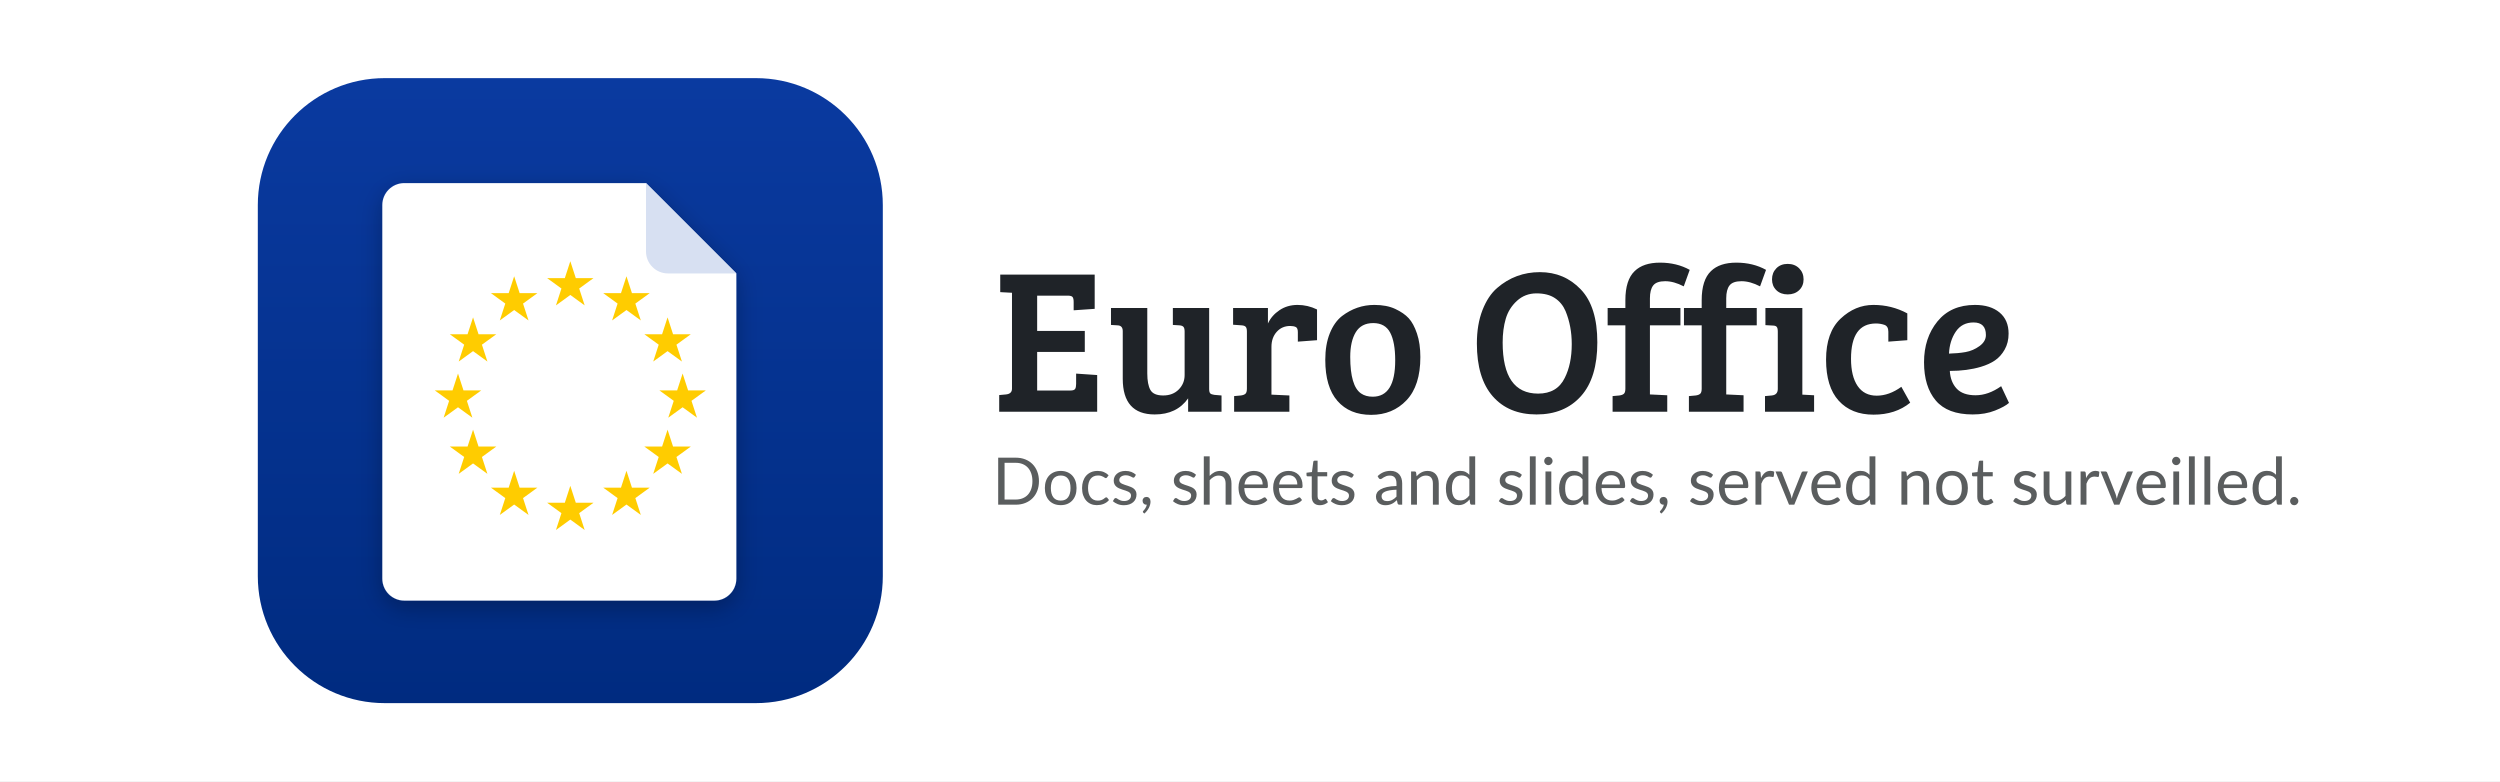
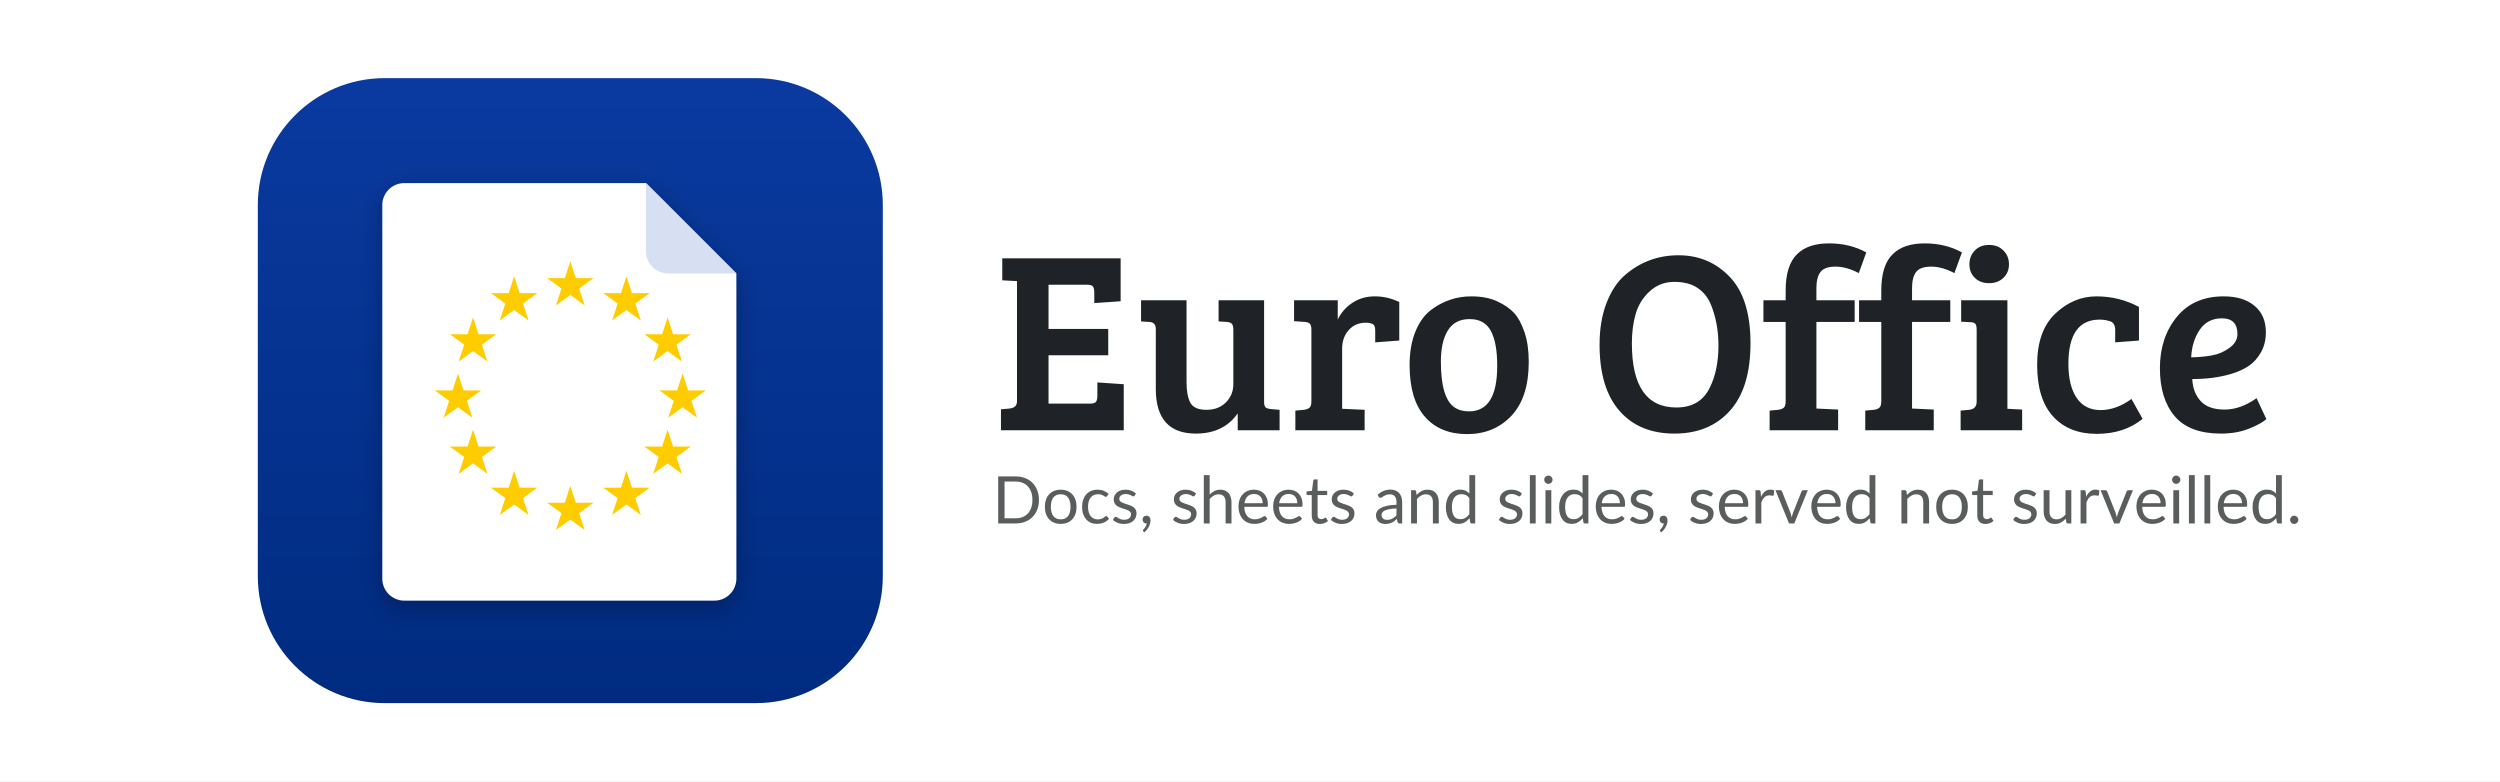
<svg xmlns="http://www.w3.org/2000/svg" viewBox="0 0 1600 500" width="1600" height="500" role="img" aria-label="euro-office">
  <rect width="1600" height="500" fill="#ffffff" />
  <g transform="translate(165.00,50.00) scale(0.78125)">
    <defs>
      <linearGradient id="tile" x1="0" y1="0" x2="0" y2="1">
        <stop offset="0" stop-color="#0a3aa0" />
        <stop offset="1" stop-color="#002b80" />
      </linearGradient>
      <filter id="sh" x="-20%" y="-20%" width="140%" height="140%">
        <feDropShadow dx="0" dy="6" stdDeviation="10" flood-color="#000000" flood-opacity="0.28" />
      </filter>
    </defs>
    <rect x="0" y="0" width="512" height="512" rx="104" fill="url(#tile)" />
    <g filter="url(#sh)">
      <path d="M120 86 h198 l74 74 v250 a18 18 0 0 1 -18 18 H120 a18 18 0 0 1 -18 -18 V104 a18 18 0 0 1 18 -18 z" fill="#ffffff" />
      <path d="M318 86 l74 74 h-56 a18 18 0 0 1 -18 -18 z" fill="#d7e0f2" />
    </g>
    <g>
      <path d="M256.00,150.00L260.49,163.82L275.02,163.82L263.27,172.36L267.76,186.18L256.00,177.64L244.24,186.18L248.73,172.36L236.98,163.82L251.51,163.82Z" fill="#FFCC00" />
      <path d="M302.00,162.33L306.49,176.14L321.02,176.15L309.27,184.69L313.76,198.51L302.00,189.97L290.24,198.51L294.73,184.69L282.98,176.15L297.51,176.14Z" fill="#FFCC00" />
      <path d="M335.67,196.00L340.17,209.82L354.70,209.82L342.94,218.36L347.43,232.18L335.67,223.64L323.92,232.18L328.41,218.36L316.65,209.82L331.18,209.82Z" fill="#FFCC00" />
      <path d="M348.00,242.00L352.49,255.82L367.02,255.82L355.27,264.36L359.76,278.18L348.00,269.64L336.24,278.18L340.73,264.36L328.98,255.82L343.51,255.82Z" fill="#FFCC00" />
      <path d="M335.67,288.00L340.17,301.82L354.70,301.82L342.94,310.36L347.43,324.18L335.67,315.64L323.92,324.18L328.41,310.36L316.65,301.82L331.18,301.82Z" fill="#FFCC00" />
      <path d="M302.00,321.67L306.49,335.49L321.02,335.49L309.27,344.04L313.76,357.85L302.00,349.31L290.24,357.85L294.73,344.04L282.98,335.49L297.51,335.49Z" fill="#FFCC00" />
      <path d="M256.00,334.00L260.49,347.82L275.02,347.82L263.27,356.36L267.76,370.18L256.00,361.64L244.24,370.18L248.73,356.36L236.98,347.82L251.51,347.82Z" fill="#FFCC00" />
      <path d="M210.00,321.67L214.49,335.49L229.02,335.49L217.27,344.04L221.76,357.85L210.00,349.31L198.24,357.85L202.73,344.04L190.98,335.49L205.51,335.49Z" fill="#FFCC00" />
      <path d="M176.33,288.00L180.82,301.82L195.35,301.82L183.59,310.36L188.08,324.18L176.33,315.64L164.57,324.18L169.06,310.36L157.30,301.82L171.83,301.82Z" fill="#FFCC00" />
      <path d="M164.00,242.00L168.49,255.82L183.02,255.82L171.27,264.36L175.76,278.18L164.00,269.64L152.24,278.18L156.73,264.36L144.98,255.82L159.51,255.82Z" fill="#FFCC00" />
      <path d="M176.33,196.00L180.82,209.82L195.35,209.82L183.59,218.36L188.08,232.18L176.33,223.64L164.57,232.18L169.06,218.36L157.30,209.82L171.83,209.82Z" fill="#FFCC00" />
      <path d="M210.00,162.33L214.49,176.14L229.02,176.15L217.27,184.69L221.76,198.51L210.00,189.97L198.24,198.51L202.73,184.69L190.98,176.15L205.51,176.14Z" fill="#FFCC00" />
    </g>
  </g>
-   <g transform="translate(635.00,263.53)">
-     <path d="M67.19-23.50L67.19 0L4.49 0L4.49-10.69L8.84-11.09Q12.67-11.48 12.67-14.78L12.67-76.16L5.15-76.56L5.15-87.78L65.60-87.78L65.60-65.87L52.14-64.94L52.14-70.22Q52.14-72.47 51.48-73.39Q50.82-74.32 48.31-74.32L28.78-74.32L28.78-51.74L59.27-51.74L59.27-38.28L28.78-38.28L28.78-13.60L50.03-13.60Q52.40-13.60 53.06-14.59Q53.72-15.58 53.72-17.82L53.72-24.42L67.19-23.50M142.16-10.82L146.78-10.43L146.78 0L125.40 0L125.40-8.58Q118.14 1.72 104.02 1.72Q83.56 1.72 83.56-21.12L83.56-51.61Q83.56-55.18 80.26-55.31L76.03-55.57L76.03-66.40L99.26-66.40L99.26-24.55Q99.26-17.56 101.24-13.99Q103.22-10.43 109.43-10.43Q115.63-10.43 119.39-14.26Q123.16-18.08 123.16-23.50L123.16-51.35Q123.16-53.46 122.43-54.32Q121.70-55.18 119.86-55.31L115.63-55.57L115.63-66.40L138.86-66.40L138.86-14.65Q138.86-12.54 139.52-11.81Q140.18-11.09 142.16-10.82M163.02-14.78L163.02-51.35Q163.02-53.46 162.29-54.32Q161.57-55.18 159.72-55.31L154.18-55.70L154.18-66.40L176.48-66.40L176.48-56.50Q178.86-61.64 183.88-65.01Q188.89-68.38 195.43-68.38Q201.96-68.38 207.90-65.47L207.90-45.80L195.62-44.88L195.62-50.95Q195.62-53.59 194.30-54.25Q192.85-54.91 190.74-54.91Q185.46-54.91 182.09-51.15Q178.73-47.39 178.73-41.58L178.73-10.96L190.21-10.43L190.21 0L154.84 0L154.84-10.03L159.19-10.43Q161.17-10.69 162.10-11.55Q163.02-12.41 163.02-14.78M243.54-9.64Q257.93-9.64 257.93-32.87Q257.93-44.62 254.69-50.69Q251.46-56.76 243.87-56.76Q236.28-56.76 232.72-50.95Q229.15-45.14 229.15-35.11Q229.15-16.50 236.02-11.75Q239.05-9.64 243.54-9.64M213.18-33.26Q213.18-43.03 216.08-50.23Q218.99-57.42 223.87-61.25Q233.24-68.38 244.60-68.38Q252.52-68.38 257.99-65.80Q263.47-63.23 266.57-59.86Q269.68-56.50 271.85-50.09Q274.03-43.69 274.03-34.98Q274.03-16.76 265.19-7.39Q256.34 1.98 242.55 1.98Q228.76 1.98 220.97-6.93Q213.18-15.84 213.18-33.26M350.53-89.36Q366.17-89.36 376.73-78.28Q387.29-67.19 387.29-44.42Q387.29-21.65 376.79-9.97Q366.30 1.72 348.41 1.72Q330.53 1.72 320.36-9.90Q310.20-21.52 310.20-43.69Q310.20-55.84 313.76-65.01Q317.33-74.18 323.14-79.20Q334.88-89.36 350.53-89.36M326.70-44.35Q326.70-11.62 349.40-11.62Q361.55-11.62 366.43-21.65Q370.92-30.49 370.92-43.30Q370.92-54.78 366.96-64.42Q364.72-69.70 360.16-72.73Q355.61-75.77 348.35-75.77Q341.09-75.77 335.87-71.02Q330.66-66.26 328.68-59.53Q326.70-52.80 326.70-44.35M405.24-14.78L405.24-55.31L393.89-55.31L393.89-66.40L405.24-66.40L405.24-71.41Q405.24-84.35 411.18-90.02Q416.72-95.44 427.42-95.44Q438.11-95.44 446.42-90.82L442.60-80.26Q436.26-83.56 430.72-83.56Q425.17-83.56 423.06-80.85Q420.95-78.14 420.95-72.60L420.95-66.40L440.48-66.40L440.48-55.31L420.95-55.31L420.95-11.09L432.04-10.56L432.04 0L397.06 0L397.06-10.03L401.41-10.43Q403.39-10.69 404.32-11.55Q405.24-12.41 405.24-14.78M454.08-14.78L454.08-55.31L442.73-55.31L442.73-66.40L454.08-66.40L454.08-71.41Q454.08-84.35 460.02-90.02Q465.56-95.44 476.26-95.44Q486.95-95.44 495.26-90.82L491.44-80.26Q485.10-83.56 479.56-83.56Q474.01-83.56 471.90-80.85Q469.79-78.14 469.79-72.60L469.79-66.40L489.32-66.40L489.32-55.31L469.79-55.31L469.79-11.09L480.88-10.56L480.88 0L445.90 0L445.90-10.03L450.25-10.43Q452.23-10.69 453.16-11.55Q454.08-12.41 454.08-14.78M494.87-66.40L518.50-66.40L518.50-10.96L526.02-10.56L526.02 0L494.60 0L494.60-10.03L498.96-10.43Q502.79-10.82 502.79-14.65L502.79-51.35Q502.79-53.59 502.06-54.38Q501.34-55.18 499.49-55.18L494.87-55.44L494.87-66.40M501.86-77.81Q499.09-80.52 499.09-84.74Q499.09-88.97 501.86-91.81Q504.64-94.64 509.12-94.64Q513.61-94.64 516.45-91.81Q519.29-88.97 519.29-84.74Q519.29-80.52 516.45-77.81Q513.61-75.11 509.12-75.11Q504.64-75.11 501.86-77.81M549.65-33.92Q549.65-22.70 553.87-16.50Q558.10-10.30 566.08-10.30Q574.07-10.30 581.86-15.97L587.53-5.81Q578.16 1.85 564.04 1.85Q549.91 1.85 541.79-7.06Q533.68-15.97 533.68-33.40Q533.68-50.82 542.98-59.60Q552.29-68.38 563.97-68.38Q575.65-68.38 585.68-62.96L585.68-45.80L573.54-44.88L573.54-51.22Q573.54-54.78 570.97-55.64Q568.39-56.50 565.62-56.50Q549.65-56.50 549.65-33.92M628.98-68.38Q638.88-68.38 644.69-63.56Q650.50-58.74 650.50-50.03Q650.50-44.22 647.99-39.80Q645.48-35.38 641.78-32.87Q638.09-30.36 632.81-28.78Q623.96-26.14 612.88-26.14Q613.27-19.14 617.23-14.85Q621.19-10.56 629.38-10.56Q637.56-10.56 645.74-16.37L650.76-5.68Q648.12-3.30 641.85-0.79Q635.58 1.72 627.53 1.72Q611.42 1.72 603.90-7.19Q596.38-16.10 596.38-31.68Q596.38-47.26 604.96-57.82Q613.54-68.38 628.98-68.38M622.97-38.21Q627.79-39.07 631.88-42.04Q635.98-45.01 635.98-49.10Q635.98-57.16 628.06-57.16Q620.66-57.16 616.70-51.28Q612.74-45.41 612.35-37.22Q618.16-37.36 622.97-38.21" fill="#1f2328" />
+   <g transform="translate(635.00,275.35)">
+     <path d="M84.20-29.44L84.20 0L5.62 0L5.62-13.40L11.08-13.89Q15.88-14.39 15.88-18.53L15.88-95.44L6.45-95.94L6.45-110L82.21-110L82.21-82.54L65.34-81.38L65.34-88Q65.34-90.81 64.51-91.97Q63.68-93.13 60.54-93.13L36.06-93.13L36.06-64.84L74.27-64.84L74.27-47.97L36.06-47.97L36.06-17.04L62.69-17.04Q65.67-17.04 66.50-18.28Q67.32-19.52 67.32-22.33L67.32-30.60L84.20-29.44M178.15-13.56L183.94-13.07L183.94 0L157.14 0L157.14-10.75Q148.05 2.15 130.35 2.15Q104.71 2.15 104.71-26.47L104.71-64.68Q104.71-69.14 100.57-69.31L95.28-69.64L95.28-83.20L124.39-83.20L124.39-30.77Q124.39-22 126.87-17.53Q129.35-13.07 137.13-13.07Q144.90-13.07 149.62-17.86Q154.33-22.66 154.33-29.44L154.33-64.35Q154.33-66.99 153.42-68.07Q152.51-69.14 150.20-69.31L144.90-69.64L144.90-83.20L174.02-83.20L174.02-18.36Q174.02-15.71 174.84-14.80Q175.67-13.89 178.15-13.56M204.29-18.53L204.29-64.35Q204.29-66.99 203.38-68.07Q202.47-69.14 200.15-69.31L193.20-69.80L193.20-83.20L221.16-83.20L221.16-70.80Q224.14-77.25 230.42-81.47Q236.71-85.68 244.89-85.68Q253.08-85.68 260.53-82.05L260.53-57.40L245.14-56.24L245.14-63.85Q245.14-67.16 243.49-67.98Q241.67-68.81 239.02-68.81Q232.41-68.81 228.19-64.10Q223.97-59.38 223.97-52.11L223.97-13.73L238.36-13.07L238.36 0L194.03 0L194.03-12.57L199.49-13.07Q201.97-13.40 203.13-14.47Q204.29-15.55 204.29-18.53M305.19-12.08Q323.22-12.08 323.22-41.19Q323.22-55.91 319.17-63.52Q315.11-71.13 305.60-71.13Q296.09-71.13 291.62-63.85Q287.16-56.57 287.16-44Q287.16-20.68 295.76-14.72Q299.56-12.08 305.19-12.08M267.14-41.68Q267.14-53.92 270.78-62.94Q274.42-71.95 280.54-76.75Q292.29-85.68 306.51-85.68Q316.44-85.68 323.30-82.46Q330.17-79.23 334.05-75.02Q337.94-70.80 340.67-62.77Q343.40-54.75 343.40-43.83Q343.40-21.01 332.32-9.26Q321.23 2.48 303.95 2.48Q286.66 2.48 276.90-8.68Q267.14-19.85 267.14-41.68M439.26-111.98Q458.86-111.98 472.09-98.09Q485.32-84.20 485.32-55.66Q485.32-27.13 472.17-12.49Q459.02 2.15 436.61 2.15Q414.20 2.15 401.46-12.41Q388.72-26.96 388.72-54.75Q388.72-69.97 393.19-81.47Q397.65-92.96 404.93-99.25Q419.65-111.98 439.26-111.98M409.40-55.58Q409.40-14.56 437.85-14.56Q453.07-14.56 459.19-27.13Q464.81-38.21 464.81-54.26Q464.81-68.65 459.85-80.72Q457.04-87.34 451.33-91.14Q445.62-94.95 436.53-94.95Q427.43-94.95 420.89-88.99Q414.36-83.04 411.88-74.60Q409.40-66.17 409.40-55.58M507.82-18.53L507.82-69.31L493.59-69.31L493.59-83.20L507.82-83.20L507.82-89.49Q507.82-105.70 515.26-112.81Q522.21-119.59 535.61-119.59Q549.01-119.59 559.43-113.80L554.63-100.57Q546.69-104.71 539.74-104.71Q532.80-104.71 530.15-101.32Q527.50-97.92 527.50-90.98L527.50-83.20L551.98-83.20L551.98-69.31L527.50-69.31L527.50-13.89L541.40-13.23L541.40 0L497.56 0L497.56-12.57L503.02-13.07Q505.50-13.40 506.66-14.47Q507.82-15.55 507.82-18.53M569.02-18.53L569.02-69.31L554.80-69.31L554.80-83.20L569.02-83.20L569.02-89.49Q569.02-105.70 576.47-112.81Q583.41-119.59 596.81-119.59Q610.21-119.59 620.63-113.80L615.83-100.57Q607.89-104.71 600.95-104.71Q594-104.71 591.35-101.32Q588.71-97.92 588.71-90.98L588.71-83.20L613.19-83.20L613.19-69.31L588.71-69.31L588.71-13.89L602.60-13.23L602.60 0L558.77 0L558.77-12.57L564.23-13.07Q566.71-13.40 567.86-14.47Q569.02-15.55 569.02-18.53M620.14-83.20L649.74-83.20L649.74-13.73L659.17-13.23L659.17 0L619.80 0L619.80-12.57L625.26-13.07Q630.06-13.56 630.06-18.36L630.06-64.35Q630.06-67.16 629.15-68.15Q628.24-69.14 625.92-69.14L620.14-69.47L620.14-83.20M628.90-97.51Q625.43-100.90 625.43-106.20Q625.43-111.49 628.90-115.05Q632.38-118.60 638-118.60Q643.62-118.60 647.18-115.05Q650.74-111.49 650.74-106.20Q650.74-100.90 647.18-97.51Q643.62-94.12 638-94.12Q632.38-94.12 628.90-97.51M688.78-42.51Q688.78-28.45 694.08-20.68Q699.37-12.90 709.38-12.90Q719.38-12.90 729.14-20.02L736.26-7.28Q724.51 2.32 706.81 2.32Q689.11 2.32 678.94-8.85Q668.77-20.02 668.77-41.85Q668.77-63.68 680.43-74.68Q692.09-85.68 706.73-85.68Q721.37-85.68 733.94-78.90L733.94-57.40L718.72-56.24L718.72-64.18Q718.72-68.65 715.50-69.72Q712.27-70.80 708.80-70.80Q688.78-70.80 688.78-42.51M788.20-85.68Q800.60-85.68 807.88-79.65Q815.16-73.61 815.16-62.69Q815.16-55.41 812.02-49.87Q808.87-44.33 804.24-41.19Q799.61-38.05 792.99-36.06Q781.91-32.75 768.02-32.75Q768.51-23.98 773.47-18.61Q778.44-13.23 788.69-13.23Q798.95-13.23 809.20-20.51L815.49-7.11Q812.18-4.14 804.32-0.99Q796.47 2.15 786.38 2.15Q766.20 2.15 756.77-9.02Q747.34-20.18 747.34-39.70Q747.34-59.22 758.09-72.45Q768.84-85.68 788.20-85.68M780.67-47.89Q786.71-48.96 791.83-52.68Q796.96-56.41 796.96-61.53Q796.96-71.62 787.04-71.62Q777.77-71.62 772.81-64.26Q767.85-56.90 767.35-46.65Q774.63-46.81 780.67-47.89" fill="#1f2328" />
  </g>
-   <g transform="translate(635.00,323)">
+   <g transform="translate(635.00,335)">
    <path d="M29.93-15.04Q29.93-11.66 28.85-8.88Q27.78-6.11 25.83-4.14Q23.88-2.16 21.14-1.08Q18.40 0 15.08 0L3.84 0L3.84-30.09L15.08-30.09Q18.40-30.09 21.14-29.01Q23.88-27.93 25.83-25.95Q27.78-23.96 28.85-21.19Q29.93-18.42 29.93-15.04M25.75-15.04Q25.75-17.81 24.99-19.99Q24.23-22.18 22.85-23.69Q21.46-25.20 19.49-26Q17.51-26.80 15.08-26.80L7.92-26.80L7.92-3.30L15.08-3.30Q17.51-3.30 19.49-4.10Q21.46-4.89 22.85-6.39Q24.23-7.90 24.99-10.08Q25.75-12.26 25.75-15.04M43.87-21.61Q46.20-21.61 48.07-20.83Q49.94-20.05 51.26-18.63Q52.58-17.20 53.29-15.17Q53.99-13.15 53.99-10.65Q53.99-8.13 53.29-6.11Q52.58-4.10 51.26-2.67Q49.94-1.24 48.07-0.47Q46.20 0.29 43.87 0.29Q41.52 0.29 39.64-0.47Q37.76-1.24 36.44-2.67Q35.11-4.10 34.41-6.11Q33.71-8.13 33.71-10.65Q33.71-13.15 34.41-15.17Q35.11-17.20 36.44-18.63Q37.76-20.05 39.64-20.83Q41.52-21.61 43.87-21.61M43.87-2.62Q47.02-2.62 48.57-4.74Q50.13-6.85 50.13-10.63Q50.13-14.43 48.57-16.55Q47.02-18.67 43.87-18.67Q42.27-18.67 41.09-18.12Q39.90-17.58 39.11-16.55Q38.33-15.52 37.94-14.02Q37.55-12.52 37.55-10.63Q37.55-6.85 39.11-4.74Q40.68-2.62 43.87-2.62M74.51-18.84L73.52-17.49Q73.35-17.26 73.19-17.14Q73.02-17.01 72.72-17.01Q72.41-17.01 72.03-17.27Q71.65-17.54 71.10-17.85Q70.54-18.17 69.73-18.43Q68.92-18.69 67.75-18.69Q66.17-18.69 64.97-18.13Q63.78-17.58 62.97-16.53Q62.16-15.48 61.75-13.99Q61.34-12.50 61.34-10.65Q61.34-8.71 61.78-7.21Q62.22-5.71 63.03-4.69Q63.84-3.68 64.98-3.14Q66.13-2.60 67.56-2.60Q68.92-2.60 69.80-2.93Q70.69-3.26 71.26-3.65Q71.84-4.05 72.23-4.38Q72.62-4.70 73-4.70Q73.46-4.70 73.71-4.35L74.76-2.98Q74.07-2.12 73.19-1.51Q72.30-0.90 71.28-0.49Q70.27-0.08 69.15 0.11Q68.04 0.29 66.89 0.29Q64.89 0.29 63.18-0.44Q61.47-1.18 60.21-2.57Q58.95-3.97 58.23-6.01Q57.52-8.04 57.52-10.65Q57.52-13.02 58.18-15.04Q58.84-17.05 60.11-18.51Q61.38-19.97 63.24-20.79Q65.10-21.61 67.52-21.61Q69.76-21.61 71.47-20.88Q73.19-20.16 74.51-18.84M92-19.13L91.16-17.77Q90.91-17.30 90.38-17.30Q90.07-17.30 89.67-17.54Q89.27-17.77 88.69-18.05Q88.12-18.33 87.32-18.57Q86.52-18.82 85.43-18.82Q84.48-18.82 83.73-18.57Q82.97-18.33 82.44-17.91Q81.90-17.49 81.62-16.94Q81.33-16.38 81.33-15.73Q81.33-14.91 81.81-14.36Q82.28-13.82 83.06-13.42Q83.83-13.02 84.82-12.72Q85.81-12.41 86.85-12.06Q87.89-11.72 88.87-11.30Q89.86-10.88 90.64-10.25Q91.41-9.62 91.89-8.70Q92.36-7.79 92.36-6.51Q92.36-5.04 91.83-3.79Q91.31-2.54 90.28-1.63Q89.25-0.71 87.76-0.19Q86.27 0.34 84.31 0.34Q82.09 0.34 80.28-0.39Q78.48-1.11 77.22-2.25L78.10-3.68Q78.27-3.95 78.50-4.10Q78.73-4.24 79.09-4.24Q79.46-4.24 79.88-3.95Q80.30-3.65 80.90-3.30Q81.50-2.94 82.36-2.65Q83.22-2.35 84.50-2.35Q85.60-2.35 86.42-2.64Q87.23-2.92 87.78-3.40Q88.33-3.89 88.59-4.52Q88.85-5.15 88.85-5.86Q88.85-6.74 88.38-7.32Q87.91-7.90 87.13-8.31Q86.35-8.71 85.35-9.02Q84.36-9.32 83.32-9.66Q82.28-10 81.28-10.43Q80.28-10.86 79.51-11.51Q78.73-12.16 78.26-13.11Q77.78-14.07 77.78-15.44Q77.78-16.65 78.29-17.78Q78.79-18.90 79.76-19.75Q80.72-20.60 82.13-21.11Q83.54-21.61 85.34-21.61Q87.44-21.61 89.11-20.95Q90.78-20.29 92-19.13M97.36 5.69L96.73 5.08Q96.56 4.94 96.50 4.81Q96.43 4.68 96.43 4.49Q96.43 4.35 96.53 4.20Q96.62 4.05 96.75 3.93Q96.96 3.70 97.28 3.32Q97.61 2.94 97.94 2.43Q98.28 1.91 98.56 1.29Q98.85 0.67 98.97-0.02Q98.91 0 98.84 0Q98.76 0 98.70 0Q97.61 0 96.93-0.72Q96.24-1.45 96.24-2.58Q96.24-3.57 96.93-4.26Q97.61-4.96 98.74-4.96Q99.37-4.96 99.86-4.73Q100.34-4.49 100.66-4.08Q100.99-3.68 101.16-3.14Q101.33-2.60 101.33-1.97Q101.33-1.03 101.06-0.01Q100.80 1.01 100.29 2.01Q99.77 3 99.04 3.95Q98.30 4.89 97.36 5.69M130.47-19.13L129.63-17.77Q129.38-17.30 128.86-17.30Q128.54-17.30 128.14-17.54Q127.74-17.77 127.17-18.05Q126.59-18.33 125.79-18.57Q124.99-18.82 123.90-18.82Q122.96-18.82 122.20-18.57Q121.44-18.33 120.91-17.91Q120.37-17.49 120.09-16.94Q119.81-16.38 119.81-15.73Q119.81-14.91 120.28-14.36Q120.75-13.82 121.53-13.42Q122.30-13.02 123.29-12.72Q124.28-12.41 125.32-12.06Q126.36-11.72 127.34-11.30Q128.33-10.88 129.11-10.25Q129.89-9.62 130.36-8.70Q130.83-7.79 130.83-6.51Q130.83-5.04 130.31-3.79Q129.78-2.54 128.75-1.63Q127.72-0.71 126.23-0.19Q124.74 0.34 122.79 0.34Q120.56 0.34 118.76-0.39Q116.95-1.11 115.69-2.25L116.57-3.68Q116.74-3.95 116.97-4.10Q117.20-4.24 117.56-4.24Q117.94-4.24 118.36-3.95Q118.78-3.65 119.37-3.30Q119.97-2.94 120.83-2.65Q121.70-2.35 122.98-2.35Q124.07-2.35 124.89-2.64Q125.71-2.92 126.25-3.40Q126.80-3.89 127.06-4.52Q127.32-5.15 127.32-5.86Q127.32-6.74 126.85-7.32Q126.38-7.90 125.60-8.31Q124.82-8.71 123.83-9.02Q122.83-9.32 121.79-9.66Q120.75-10 119.75-10.43Q118.76-10.86 117.98-11.51Q117.20-12.16 116.73-13.11Q116.26-14.07 116.26-15.44Q116.26-16.65 116.76-17.78Q117.26-18.90 118.23-19.75Q119.20-20.60 120.60-21.11Q122.01-21.61 123.82-21.61Q125.92-21.61 127.59-20.95Q129.26-20.29 130.47-19.13M139.19-30.93L139.19-18.44Q140.55-19.89 142.21-20.75Q143.87-21.61 146.03-21.61Q147.78-21.61 149.11-21.03Q150.44-20.45 151.34-19.39Q152.23-18.33 152.69-16.84Q153.15-15.35 153.15-13.55L153.15 0L149.39 0L149.39-13.55Q149.39-15.96 148.29-17.29Q147.19-18.63 144.94-18.63Q143.28-18.63 141.84-17.83Q140.41-17.03 139.19-15.67L139.19 0L135.43 0L135.43-30.93L139.19-30.93M161.47-12.96L173.10-12.96Q173.10-14.26 172.74-15.34Q172.37-16.42 171.66-17.21Q170.96-18 169.95-18.43Q168.95-18.86 167.66-18.86Q164.98-18.86 163.41-17.29Q161.85-15.73 161.47-12.96M175.08-4.35L176.13-2.98Q175.43-2.14 174.47-1.52Q173.50-0.90 172.40-0.50Q171.30-0.10 170.12 0.09Q168.95 0.29 167.79 0.29Q165.59 0.29 163.73-0.45Q161.87-1.20 160.51-2.64Q159.16-4.07 158.40-6.20Q157.65-8.32 157.65-11.07Q157.65-13.29 158.33-15.23Q159.01-17.16 160.29-18.57Q161.57-19.99 163.42-20.80Q165.27-21.61 167.58-21.61Q169.49-21.61 171.12-20.97Q172.75-20.33 173.93-19.12Q175.12-17.91 175.79-16.14Q176.46-14.36 176.46-12.10Q176.46-11.21 176.27-10.92Q176.09-10.63 175.56-10.63L161.34-10.63Q161.41-8.61 161.90-7.12Q162.39-5.63 163.28-4.63Q164.16-3.63 165.38-3.14Q166.59-2.65 168.11-2.65Q169.51-2.65 170.53-2.97Q171.55-3.30 172.28-3.68Q173.02-4.05 173.51-4.38Q174.01-4.70 174.36-4.70Q174.83-4.70 175.08-4.35M183.65-12.96L195.28-12.96Q195.28-14.26 194.91-15.34Q194.54-16.42 193.84-17.21Q193.14-18 192.13-18.43Q191.12-18.86 189.84-18.86Q187.15-18.86 185.59-17.29Q184.02-15.73 183.65-12.96M197.25-4.35L198.30-2.98Q197.61-2.14 196.64-1.52Q195.68-0.90 194.58-0.50Q193.47-0.10 192.30 0.09Q191.12 0.29 189.97 0.29Q187.76 0.29 185.90-0.45Q184.04-1.20 182.69-2.64Q181.34-4.07 180.58-6.20Q179.82-8.32 179.82-11.07Q179.82-13.29 180.51-15.23Q181.19-17.16 182.47-18.57Q183.75-19.99 185.60-20.80Q187.45-21.61 189.76-21.61Q191.67-21.61 193.29-20.97Q194.92-20.33 196.11-19.12Q197.30-17.91 197.97-16.14Q198.64-14.36 198.64-12.10Q198.64-11.21 198.45-10.92Q198.26-10.63 197.74-10.63L183.52-10.63Q183.58-8.61 184.08-7.12Q184.57-5.63 185.45-4.63Q186.33-3.63 187.55-3.14Q188.77-2.65 190.28-2.65Q191.69-2.65 192.71-2.97Q193.73-3.30 194.46-3.68Q195.20-4.05 195.69-4.38Q196.18-4.70 196.54-4.70Q197-4.70 197.25-4.35M209.75 0.34Q207.23 0.34 205.87-1.07Q204.52-2.48 204.52-5.12L204.52-18.14L201.96-18.14Q201.62-18.14 201.39-18.34Q201.16-18.54 201.16-18.96L201.16-20.45L204.65-20.89L205.51-27.47Q205.57-27.78 205.79-27.98Q206.01-28.18 206.37-28.18L208.26-28.18L208.26-20.85L214.41-20.85L214.41-18.14L208.26-18.14L208.26-5.38Q208.26-4.03 208.91-3.38Q209.56-2.73 210.59-2.73Q211.18-2.73 211.61-2.89Q212.04-3.05 212.35-3.23Q212.67-3.42 212.89-3.58Q213.11-3.74 213.28-3.74Q213.57-3.74 213.80-3.38L214.89-1.60Q213.93-0.69 212.56-0.18Q211.20 0.34 209.75 0.34M231.50-19.13L230.66-17.77Q230.41-17.30 229.89-17.30Q229.57-17.30 229.17-17.54Q228.77-17.77 228.20-18.05Q227.62-18.33 226.82-18.57Q226.02-18.82 224.93-18.82Q223.99-18.82 223.23-18.57Q222.47-18.33 221.94-17.91Q221.40-17.49 221.12-16.94Q220.84-16.38 220.84-15.73Q220.84-14.91 221.31-14.36Q221.78-13.82 222.56-13.42Q223.34-13.02 224.32-12.72Q225.31-12.41 226.35-12.06Q227.39-11.72 228.38-11.30Q229.36-10.88 230.14-10.25Q230.92-9.62 231.39-8.70Q231.86-7.79 231.86-6.51Q231.86-5.04 231.34-3.79Q230.81-2.54 229.78-1.63Q228.75-0.71 227.26-0.19Q225.77 0.34 223.82 0.34Q221.59 0.34 219.79-0.39Q217.98-1.11 216.72-2.25L217.60-3.68Q217.77-3.95 218-4.10Q218.23-4.24 218.59-4.24Q218.97-4.24 219.39-3.95Q219.81-3.65 220.41-3.30Q221-2.94 221.87-2.65Q222.73-2.35 224.01-2.35Q225.10-2.35 225.92-2.64Q226.74-2.92 227.28-3.40Q227.83-3.89 228.09-4.52Q228.35-5.15 228.35-5.86Q228.35-6.74 227.88-7.32Q227.41-7.90 226.63-8.31Q225.86-8.71 224.86-9.02Q223.86-9.32 222.82-9.66Q221.78-10 220.78-10.43Q219.79-10.86 219.01-11.51Q218.23-12.16 217.76-13.11Q217.29-14.07 217.29-15.44Q217.29-16.65 217.79-17.78Q218.30-18.90 219.26-19.75Q220.23-20.60 221.63-21.11Q223.04-21.61 224.85-21.61Q226.95-21.61 228.62-20.95Q230.29-20.29 231.50-19.13M258.74-5.17L258.74-9.58Q256.16-9.49 254.34-9.17Q252.53-8.84 251.38-8.32Q250.24-7.79 249.72-7.08Q249.21-6.36 249.21-5.48Q249.21-4.64 249.48-4.03Q249.75-3.42 250.23-3.03Q250.70-2.65 251.34-2.47Q251.98-2.29 252.71-2.29Q253.70-2.29 254.52-2.49Q255.34-2.69 256.06-3.07Q256.79-3.44 257.45-3.97Q258.11-4.49 258.74-5.17M247.34-17.07L246.67-18.27Q248.43-19.97 250.47-20.81Q252.50-21.65 254.98-21.65Q256.77-21.65 258.15-21.06Q259.54-20.48 260.48-19.43Q261.43-18.37 261.91-16.88Q262.40-15.39 262.40-13.61L262.40 0L260.74 0Q260.19 0 259.90-0.18Q259.60-0.36 259.43-0.88L259.01-2.90Q258.17-2.12 257.38-1.52Q256.58-0.92 255.70-0.51Q254.81-0.10 253.82 0.12Q252.82 0.34 251.60 0.34Q250.36 0.34 249.27-0.01Q248.18-0.36 247.37-1.05Q246.56-1.74 246.09-2.80Q245.62-3.86 245.62-5.31Q245.62-6.57 246.31-7.74Q247-8.90 248.56-9.81Q250.11-10.71 252.61-11.29Q255.11-11.87 258.74-11.95L258.74-13.61Q258.74-16.09 257.67-17.36Q256.60-18.63 254.54-18.63Q253.16-18.63 252.22-18.28Q251.29-17.93 250.60-17.50Q249.92-17.07 249.43-16.73Q248.93-16.38 248.45-16.38Q248.07-16.38 247.80-16.58Q247.53-16.78 247.34-17.07M271.32-20.50L271.61-18.19Q272.31-18.96 273.08-19.59Q273.86-20.22 274.73-20.67Q275.60-21.13 276.58-21.37Q277.56-21.61 278.69-21.61Q280.43-21.61 281.77-21.03Q283.10-20.45 283.99-19.39Q284.89-18.33 285.35-16.84Q285.81-15.35 285.81-13.55L285.81 0L282.05 0L282.05-13.55Q282.05-15.96 280.95-17.29Q279.85-18.63 277.60-18.63Q275.94-18.63 274.50-17.83Q273.06-17.03 271.85-15.67L271.85 0L268.09 0L268.09-21.27L270.33-21.27Q271.13-21.27 271.32-20.50M305.38-5.94L305.38-16.21Q304.33-17.62 303.11-18.18Q301.90-18.73 300.38-18.73Q297.42-18.73 295.83-16.61Q294.23-14.49 294.23-10.56Q294.23-8.48 294.59-7Q294.95-5.52 295.64-4.57Q296.33-3.61 297.34-3.17Q298.35-2.73 299.63-2.73Q301.48-2.73 302.85-3.57Q304.23-4.41 305.38-5.94M305.38-30.93L309.12-30.93L309.12 0L306.89 0Q306.10 0 305.89-0.78L305.55-3.36Q304.19-1.72 302.44-0.71Q300.70 0.29 298.41 0.29Q296.58 0.29 295.09-0.41Q293.60-1.11 292.55-2.48Q291.50-3.84 290.93-5.88Q290.37-7.92 290.37-10.56Q290.37-12.92 291-14.94Q291.63-16.97 292.80-18.46Q293.98-19.95 295.69-20.80Q297.40-21.65 299.54-21.65Q301.50-21.65 302.89-20.99Q304.29-20.33 305.38-19.15L305.38-30.93M339.02-19.13L338.18-17.77Q337.93-17.30 337.41-17.30Q337.09-17.30 336.69-17.54Q336.29-17.77 335.72-18.05Q335.14-18.33 334.34-18.57Q333.54-18.82 332.45-18.82Q331.51-18.82 330.75-18.57Q329.99-18.33 329.46-17.91Q328.92-17.49 328.64-16.94Q328.36-16.38 328.36-15.73Q328.36-14.91 328.83-14.36Q329.30-13.82 330.08-13.42Q330.86-13.02 331.84-12.72Q332.83-12.41 333.87-12.06Q334.91-11.72 335.90-11.30Q336.88-10.88 337.66-10.25Q338.44-9.62 338.91-8.70Q339.38-7.79 339.38-6.51Q339.38-5.04 338.86-3.79Q338.33-2.54 337.30-1.63Q336.27-0.71 334.78-0.19Q333.29 0.34 331.34 0.34Q329.11 0.34 327.31-0.39Q325.50-1.11 324.24-2.25L325.12-3.68Q325.29-3.95 325.52-4.10Q325.75-4.24 326.11-4.24Q326.49-4.24 326.91-3.95Q327.33-3.65 327.93-3.30Q328.52-2.94 329.39-2.65Q330.25-2.35 331.53-2.35Q332.62-2.35 333.44-2.64Q334.26-2.92 334.80-3.40Q335.35-3.89 335.61-4.52Q335.87-5.15 335.87-5.86Q335.87-6.74 335.40-7.32Q334.93-7.90 334.15-8.31Q333.38-8.71 332.38-9.02Q331.38-9.32 330.34-9.66Q329.30-10 328.30-10.43Q327.31-10.86 326.53-11.51Q325.75-12.16 325.28-13.11Q324.81-14.07 324.81-15.44Q324.81-16.65 325.31-17.78Q325.82-18.90 326.78-19.75Q327.75-20.60 329.15-21.11Q330.56-21.61 332.37-21.61Q334.47-21.61 336.14-20.95Q337.81-20.29 339.02-19.13M344.11-30.93L347.84-30.93L347.84 0L344.11 0L344.11-30.93M354.10-21.27L357.84-21.27L357.84 0L354.10 0L354.10-21.27M358.64-27.95Q358.64-27.41 358.42-26.93Q358.20-26.46 357.83-26.09Q357.46-25.73 356.97-25.52Q356.47-25.31 355.93-25.31Q355.38-25.31 354.91-25.52Q354.44-25.73 354.08-26.09Q353.72-26.46 353.51-26.93Q353.30-27.41 353.30-27.95Q353.30-28.50 353.51-28.99Q353.72-29.48 354.08-29.85Q354.44-30.22 354.91-30.43Q355.38-30.64 355.93-30.64Q356.47-30.64 356.97-30.43Q357.46-30.22 357.83-29.85Q358.20-29.48 358.42-28.99Q358.64-28.50 358.64-27.95M377.83-5.94L377.83-16.21Q376.78-17.62 375.56-18.18Q374.35-18.73 372.83-18.73Q369.87-18.73 368.28-16.61Q366.68-14.49 366.68-10.56Q366.68-8.48 367.04-7Q367.39-5.52 368.09-4.57Q368.78-3.61 369.79-3.17Q370.80-2.73 372.08-2.73Q373.93-2.73 375.30-3.57Q376.68-4.41 377.83-5.94M377.83-30.93L381.57-30.93L381.57 0L379.34 0Q378.55 0 378.34-0.78L378-3.36Q376.63-1.72 374.89-0.71Q373.15 0.29 370.86 0.29Q369.03 0.29 367.54-0.41Q366.05-1.11 365-2.48Q363.95-3.84 363.38-5.88Q362.82-7.92 362.82-10.56Q362.82-12.92 363.45-14.94Q364.08-16.97 365.25-18.46Q366.43-19.95 368.14-20.80Q369.85-21.65 371.99-21.65Q373.95-21.65 375.34-20.99Q376.74-20.33 377.83-19.15L377.83-30.93M390.10-12.96L401.73-12.96Q401.73-14.26 401.36-15.34Q400.99-16.42 400.29-17.21Q399.59-18 398.58-18.43Q397.57-18.86 396.29-18.86Q393.60-18.86 392.04-17.29Q390.47-15.73 390.10-12.96M403.70-4.35L404.75-2.98Q404.06-2.14 403.09-1.52Q402.13-0.90 401.03-0.50Q399.92-0.10 398.75 0.09Q397.57 0.29 396.42 0.29Q394.21 0.29 392.35-0.45Q390.49-1.20 389.14-2.64Q387.79-4.07 387.03-6.20Q386.27-8.32 386.27-11.07Q386.27-13.29 386.96-15.23Q387.64-17.16 388.92-18.57Q390.20-19.99 392.05-20.80Q393.90-21.61 396.21-21.61Q398.12-21.61 399.75-20.97Q401.37-20.33 402.56-19.12Q403.75-17.91 404.42-16.14Q405.09-14.36 405.09-12.10Q405.09-11.21 404.90-10.92Q404.71-10.63 404.19-10.63L389.97-10.63Q390.03-8.61 390.53-7.12Q391.02-5.63 391.90-4.63Q392.78-3.63 394-3.14Q395.22-2.65 396.73-2.65Q398.14-2.65 399.16-2.97Q400.18-3.30 400.91-3.68Q401.65-4.05 402.14-4.38Q402.63-4.70 402.99-4.70Q403.45-4.70 403.70-4.35M422.90-19.13L422.06-17.77Q421.81-17.30 421.28-17.30Q420.97-17.30 420.57-17.54Q420.17-17.77 419.59-18.05Q419.01-18.33 418.21-18.57Q417.42-18.82 416.32-18.82Q415.38-18.82 414.62-18.57Q413.87-18.33 413.33-17.91Q412.80-17.49 412.51-16.94Q412.23-16.38 412.23-15.73Q412.23-14.91 412.70-14.36Q413.17-13.82 413.95-13.42Q414.73-13.02 415.72-12.72Q416.70-12.41 417.74-12.06Q418.78-11.72 419.77-11.30Q420.76-10.88 421.53-10.25Q422.31-9.62 422.78-8.70Q423.25-7.79 423.25-6.51Q423.25-5.04 422.73-3.79Q422.20-2.54 421.18-1.63Q420.15-0.71 418.66-0.19Q417.16 0.34 415.21 0.34Q412.99 0.34 411.18-0.39Q409.37-1.11 408.11-2.25L409-3.68Q409.16-3.95 409.39-4.10Q409.63-4.24 409.98-4.24Q410.36-4.24 410.78-3.95Q411.20-3.65 411.80-3.30Q412.40-2.94 413.26-2.65Q414.12-2.35 415.40-2.35Q416.49-2.35 417.31-2.64Q418.13-2.92 418.68-3.40Q419.22-3.89 419.49-4.52Q419.75-5.15 419.75-5.86Q419.75-6.74 419.28-7.32Q418.80-7.90 418.03-8.31Q417.25-8.71 416.25-9.02Q415.25-9.32 414.21-9.66Q413.17-10 412.18-10.43Q411.18-10.86 410.40-11.51Q409.63-12.16 409.15-13.11Q408.68-14.07 408.68-15.44Q408.68-16.65 409.18-17.78Q409.69-18.90 410.65-19.75Q411.62-20.60 413.03-21.11Q414.43-21.61 416.24-21.61Q418.34-21.61 420.01-20.95Q421.68-20.29 422.90-19.13M428.25 5.69L427.62 5.08Q427.45 4.94 427.39 4.81Q427.33 4.68 427.33 4.49Q427.33 4.35 427.42 4.20Q427.52 4.05 427.64 3.93Q427.85 3.70 428.18 3.32Q428.50 2.94 428.84 2.43Q429.18 1.91 429.46 1.29Q429.74 0.67 429.87-0.02Q429.81 0 429.73 0Q429.66 0 429.60 0Q428.50 0 427.82-0.72Q427.14-1.45 427.14-2.58Q427.14-3.57 427.82-4.26Q428.50-4.96 429.64-4.96Q430.27-4.96 430.75-4.73Q431.23-4.49 431.56-4.08Q431.89-3.68 432.05-3.14Q432.22-2.60 432.22-1.97Q432.22-1.03 431.96-0.01Q431.70 1.01 431.18 2.01Q430.67 3 429.93 3.95Q429.20 4.89 428.25 5.69M461.37-19.13L460.53-17.77Q460.28-17.30 459.75-17.30Q459.44-17.30 459.04-17.54Q458.64-17.77 458.06-18.05Q457.48-18.33 456.69-18.57Q455.89-18.82 454.80-18.82Q453.85-18.82 453.10-18.57Q452.34-18.33 451.80-17.91Q451.27-17.49 450.99-16.94Q450.70-16.38 450.70-15.73Q450.70-14.91 451.17-14.36Q451.65-13.82 452.42-13.42Q453.20-13.02 454.19-12.72Q455.17-12.41 456.21-12.06Q457.25-11.72 458.24-11.30Q459.23-10.88 460-10.25Q460.78-9.62 461.25-8.70Q461.73-7.79 461.73-6.51Q461.73-5.04 461.20-3.79Q460.68-2.54 459.65-1.63Q458.62-0.71 457.13-0.19Q455.64 0.34 453.68 0.34Q451.46 0.34 449.65-0.39Q447.85-1.11 446.59-2.25L447.47-3.68Q447.64-3.95 447.87-4.10Q448.10-4.24 448.45-4.24Q448.83-4.24 449.25-3.95Q449.67-3.65 450.27-3.30Q450.87-2.94 451.73-2.65Q452.59-2.35 453.87-2.35Q454.96-2.35 455.78-2.64Q456.60-2.92 457.15-3.40Q457.69-3.89 457.96-4.52Q458.22-5.15 458.22-5.86Q458.22-6.74 457.75-7.32Q457.27-7.90 456.50-8.31Q455.72-8.71 454.72-9.02Q453.73-9.32 452.69-9.66Q451.65-10 450.65-10.43Q449.65-10.86 448.87-11.51Q448.10-12.16 447.63-13.11Q447.15-14.07 447.15-15.44Q447.15-16.65 447.66-17.78Q448.16-18.90 449.13-19.75Q450.09-20.60 451.50-21.11Q452.91-21.61 454.71-21.61Q456.81-21.61 458.48-20.95Q460.15-20.29 461.37-19.13M468.93-12.96L480.56-12.96Q480.56-14.26 480.20-15.34Q479.83-16.42 479.13-17.21Q478.42-18 477.41-18.43Q476.41-18.86 475.12-18.86Q472.44-18.86 470.87-17.29Q469.31-15.73 468.93-12.96M482.54-4.35L483.59-2.98Q482.89-2.14 481.93-1.52Q480.96-0.90 479.86-0.50Q478.76-0.10 477.58 0.09Q476.41 0.29 475.25 0.29Q473.05 0.29 471.19-0.45Q469.33-1.20 467.97-2.64Q466.62-4.07 465.86-6.20Q465.11-8.32 465.11-11.07Q465.11-13.29 465.79-15.23Q466.47-17.16 467.75-18.57Q469.03-19.99 470.88-20.80Q472.73-21.61 475.04-21.61Q476.95-21.61 478.58-20.97Q480.21-20.33 481.39-19.12Q482.58-17.91 483.25-16.14Q483.92-14.36 483.92-12.10Q483.92-11.21 483.73-10.92Q483.55-10.63 483.02-10.63L468.80-10.63Q468.87-8.61 469.36-7.12Q469.85-5.63 470.74-4.63Q471.62-3.63 472.84-3.14Q474.05-2.65 475.57-2.65Q476.97-2.65 477.99-2.97Q479.01-3.30 479.74-3.68Q480.48-4.05 480.97-4.38Q481.47-4.70 481.82-4.70Q482.29-4.70 482.54-4.35M491.80-20.24L492.05-17.01Q493.06-19.19 494.53-20.42Q496-21.65 498.12-21.65Q498.79-21.65 499.41-21.50Q500.03-21.36 500.51-21.04L500.24-18.25Q500.11-17.72 499.61-17.72Q499.32-17.72 498.75-17.85Q498.18-17.98 497.47-17.98Q496.46-17.98 495.67-17.68Q494.89-17.39 494.27-16.81Q493.65-16.23 493.15-15.38Q492.66-14.53 492.26-13.44L492.26 0L488.50 0L488.50-21.27L490.64-21.27Q491.25-21.27 491.48-21.04Q491.71-20.81 491.80-20.24M519.10-21.27L522.02-21.27L513.34 0L509.98 0L501.31-21.27L504.36-21.27Q504.82-21.27 505.11-21.04Q505.41-20.81 505.51-20.50L510.91-6.80Q511.16-6.03 511.35-5.29Q511.54-4.56 511.71-3.82Q511.87-4.56 512.06-5.29Q512.25-6.03 512.53-6.80L517.99-20.50Q518.11-20.83 518.41-21.05Q518.70-21.27 519.10-21.27M528.07-12.96L539.70-12.96Q539.70-14.26 539.33-15.34Q538.96-16.42 538.26-17.21Q537.56-18 536.55-18.43Q535.54-18.86 534.26-18.86Q531.57-18.86 530.01-17.29Q528.44-15.73 528.07-12.96M541.67-4.35L542.72-2.98Q542.03-2.14 541.06-1.52Q540.10-0.90 539-0.50Q537.89-0.10 536.72 0.09Q535.54 0.29 534.39 0.29Q532.18 0.29 530.32-0.45Q528.46-1.20 527.11-2.64Q525.76-4.07 525-6.20Q524.24-8.32 524.24-11.07Q524.24-13.29 524.93-15.23Q525.61-17.16 526.89-18.57Q528.17-19.99 530.02-20.80Q531.87-21.61 534.18-21.61Q536.09-21.61 537.72-20.97Q539.34-20.33 540.53-19.12Q541.72-17.91 542.39-16.14Q543.06-14.36 543.06-12.10Q543.06-11.21 542.87-10.92Q542.68-10.63 542.16-10.63L527.94-10.63Q528-8.61 528.50-7.12Q528.99-5.63 529.87-4.63Q530.75-3.63 531.97-3.14Q533.19-2.65 534.70-2.65Q536.11-2.65 537.13-2.97Q538.15-3.30 538.88-3.68Q539.62-4.05 540.11-4.38Q540.60-4.70 540.96-4.70Q541.42-4.70 541.67-4.35M561.50-5.94L561.50-16.21Q560.45-17.62 559.23-18.18Q558.01-18.73 556.50-18.73Q553.54-18.73 551.94-16.61Q550.35-14.49 550.35-10.56Q550.35-8.48 550.70-7Q551.06-5.52 551.75-4.57Q552.45-3.61 553.45-3.17Q554.46-2.73 555.74-2.73Q557.59-2.73 558.97-3.57Q560.34-4.41 561.50-5.94M561.50-30.93L565.24-30.93L565.24 0L563.01 0Q562.21 0 562-0.78L561.67-3.36Q560.30-1.72 558.56-0.71Q556.81 0.29 554.53 0.29Q552.70 0.29 551.21-0.41Q549.72-1.11 548.67-2.48Q547.62-3.84 547.05-5.88Q546.48-7.92 546.48-10.56Q546.48-12.92 547.11-14.94Q547.74-16.97 548.92-18.46Q550.09-19.95 551.81-20.80Q553.52-21.65 555.66-21.65Q557.61-21.65 559.01-20.99Q560.41-20.33 561.50-19.15L561.50-30.93M585.14-20.50L585.44-18.19Q586.13-18.96 586.91-19.59Q587.68-20.22 588.56-20.67Q589.43-21.13 590.40-21.37Q591.38-21.61 592.51-21.61Q594.26-21.61 595.59-21.03Q596.92-20.45 597.82-19.39Q598.71-18.33 599.17-16.84Q599.63-15.35 599.63-13.55L599.63 0L595.87 0L595.87-13.55Q595.87-15.96 594.77-17.29Q593.67-18.63 591.42-18.63Q589.76-18.63 588.33-17.83Q586.89-17.03 585.67-15.67L585.67 0L581.91 0L581.91-21.27L584.16-21.27Q584.95-21.27 585.14-20.50M614.31-21.61Q616.64-21.61 618.51-20.83Q620.38-20.05 621.70-18.63Q623.03-17.20 623.73-15.17Q624.43-13.15 624.43-10.65Q624.43-8.13 623.73-6.11Q623.03-4.10 621.70-2.67Q620.38-1.24 618.51-0.47Q616.64 0.29 614.31 0.29Q611.96 0.29 610.08-0.47Q608.20-1.24 606.88-2.67Q605.56-4.10 604.85-6.11Q604.15-8.13 604.15-10.65Q604.15-13.15 604.85-15.17Q605.56-17.20 606.88-18.63Q608.20-20.05 610.08-20.83Q611.96-21.61 614.31-21.61M614.31-2.62Q617.46-2.62 619.02-4.74Q620.57-6.85 620.57-10.63Q620.57-14.43 619.02-16.55Q617.46-18.67 614.31-18.67Q612.72-18.67 611.53-18.12Q610.34-17.58 609.56-16.55Q608.77-15.52 608.38-14.02Q607.99-12.52 607.99-10.63Q607.99-6.85 609.56-4.74Q611.12-2.62 614.31-2.62M635.69 0.34Q633.17 0.34 631.82-1.07Q630.46-2.48 630.46-5.12L630.46-18.14L627.90-18.14Q627.56-18.14 627.33-18.34Q627.10-18.54 627.10-18.96L627.10-20.45L630.59-20.89L631.45-27.47Q631.51-27.78 631.73-27.98Q631.95-28.18 632.31-28.18L634.20-28.18L634.20-20.85L640.35-20.85L640.35-18.14L634.20-18.14L634.20-5.38Q634.20-4.03 634.85-3.38Q635.50-2.73 636.53-2.73Q637.12-2.73 637.55-2.89Q637.98-3.05 638.29-3.23Q638.61-3.42 638.83-3.58Q639.05-3.74 639.22-3.74Q639.51-3.74 639.74-3.38L640.84-1.60Q639.87-0.69 638.50-0.18Q637.14 0.34 635.69 0.34M668.20-19.13L667.36-17.77Q667.11-17.30 666.58-17.30Q666.27-17.30 665.87-17.54Q665.47-17.77 664.89-18.05Q664.31-18.33 663.52-18.57Q662.72-18.82 661.63-18.82Q660.68-18.82 659.92-18.57Q659.17-18.33 658.63-17.91Q658.10-17.49 657.81-16.94Q657.53-16.38 657.53-15.73Q657.53-14.91 658-14.36Q658.48-13.82 659.25-13.42Q660.03-13.02 661.02-12.72Q662-12.41 663.04-12.06Q664.08-11.72 665.07-11.30Q666.06-10.88 666.83-10.25Q667.61-9.62 668.08-8.70Q668.56-7.79 668.56-6.51Q668.56-5.04 668.03-3.79Q667.51-2.54 666.48-1.63Q665.45-0.71 663.96-0.19Q662.47 0.34 660.51 0.34Q658.29 0.34 656.48-0.39Q654.67-1.11 653.41-2.25L654.30-3.68Q654.46-3.95 654.70-4.10Q654.93-4.24 655.28-4.24Q655.66-4.24 656.08-3.95Q656.50-3.65 657.10-3.30Q657.70-2.94 658.56-2.65Q659.42-2.35 660.70-2.35Q661.79-2.35 662.61-2.64Q663.43-2.92 663.98-3.40Q664.52-3.89 664.79-4.52Q665.05-5.15 665.05-5.86Q665.05-6.74 664.58-7.32Q664.10-7.90 663.33-8.31Q662.55-8.71 661.55-9.02Q660.55-9.32 659.52-9.66Q658.48-10 657.48-10.43Q656.48-10.86 655.70-11.51Q654.93-12.16 654.45-13.11Q653.98-14.07 653.98-15.44Q653.98-16.65 654.49-17.78Q654.99-18.90 655.96-19.75Q656.92-20.60 658.33-21.11Q659.74-21.61 661.54-21.61Q663.64-21.61 665.31-20.95Q666.98-20.29 668.20-19.13M686.91-21.27L690.65-21.27L690.65 0L688.42 0Q687.62 0 687.41-0.78L687.12-3.07Q685.73-1.53 684.01-0.60Q682.29 0.34 680.06 0.34Q678.32 0.34 676.99-0.24Q675.65-0.82 674.75-1.87Q673.85-2.92 673.40-4.41Q672.94-5.90 672.94-7.71L672.94-21.27L676.68-21.27L676.68-7.71Q676.68-5.29 677.79-3.97Q678.89-2.65 681.16-2.65Q682.81-2.65 684.25-3.43Q685.69-4.22 686.91-5.61L686.91-21.27M699.87-20.24L700.12-17.01Q701.13-19.19 702.60-20.42Q704.07-21.65 706.19-21.65Q706.86-21.65 707.48-21.50Q708.10-21.36 708.58-21.04L708.31-18.25Q708.18-17.72 707.68-17.72Q707.38-17.72 706.82-17.85Q706.25-17.98 705.54-17.98Q704.53-17.98 703.74-17.68Q702.95-17.39 702.33-16.81Q701.71-16.23 701.22-15.38Q700.73-14.53 700.33-13.44L700.33 0L696.57 0L696.57-21.27L698.71-21.27Q699.32-21.27 699.55-21.04Q699.78-20.81 699.87-20.24M727.17-21.27L730.09-21.27L721.41 0L718.05 0L709.38-21.27L712.42-21.27Q712.89-21.27 713.18-21.04Q713.47-20.81 713.58-20.50L718.98-6.80Q719.23-6.03 719.42-5.29Q719.61-4.56 719.77-3.82Q719.94-4.56 720.13-5.29Q720.32-6.03 720.59-6.80L726.05-20.50Q726.18-20.83 726.47-21.05Q726.77-21.27 727.17-21.27M736.13-12.96L747.77-12.96Q747.77-14.26 747.40-15.34Q747.03-16.42 746.33-17.21Q745.63-18 744.62-18.43Q743.61-18.86 742.33-18.86Q739.64-18.86 738.08-17.29Q736.51-15.73 736.13-12.96M749.74-4.35L750.79-2.98Q750.10-2.14 749.13-1.52Q748.17-0.90 747.06-0.50Q745.96-0.10 744.79 0.09Q743.61 0.29 742.45 0.29Q740.25 0.29 738.39-0.45Q736.53-1.20 735.18-2.64Q733.82-4.07 733.07-6.20Q732.31-8.32 732.31-11.07Q732.31-13.29 732.99-15.23Q733.68-17.16 734.96-18.57Q736.24-19.99 738.09-20.80Q739.93-21.61 742.24-21.61Q744.16-21.61 745.78-20.97Q747.41-20.33 748.60-19.12Q749.78-17.91 750.46-16.14Q751.13-14.36 751.13-12.10Q751.13-11.21 750.94-10.92Q750.75-10.63 750.22-10.63L736.01-10.63Q736.07-8.61 736.56-7.12Q737.06-5.63 737.94-4.63Q738.82-3.63 740.04-3.14Q741.26-2.65 742.77-2.65Q744.18-2.65 745.20-2.97Q746.21-3.30 746.95-3.68Q747.68-4.05 748.18-4.38Q748.67-4.70 749.03-4.70Q749.49-4.70 749.74-4.35M755.92-21.27L759.65-21.27L759.65 0L755.92 0L755.92-21.27M760.45-27.95Q760.45-27.41 760.23-26.93Q760.01-26.46 759.64-26.09Q759.28-25.73 758.78-25.52Q758.29-25.31 757.74-25.31Q757.20-25.31 756.72-25.52Q756.25-25.73 755.89-26.09Q755.54-26.46 755.33-26.93Q755.12-27.41 755.12-27.95Q755.12-28.50 755.33-28.99Q755.54-29.48 755.89-29.85Q756.25-30.22 756.72-30.43Q757.20-30.64 757.74-30.64Q758.29-30.64 758.78-30.43Q759.28-30.22 759.64-29.85Q760.01-29.48 760.23-28.99Q760.45-28.50 760.45-27.95M765.91-30.93L769.65-30.93L769.65 0L765.91 0L765.91-30.93M775.82-30.93L779.56-30.93L779.56 0L775.82 0L775.82-30.93M788.21-12.96L799.85-12.96Q799.85-14.26 799.48-15.34Q799.11-16.42 798.41-17.21Q797.71-18 796.70-18.43Q795.69-18.86 794.41-18.86Q791.72-18.86 790.16-17.29Q788.59-15.73 788.21-12.96M801.82-4.35L802.87-2.98Q802.18-2.14 801.21-1.52Q800.25-0.90 799.14-0.50Q798.04-0.10 796.87 0.09Q795.69 0.29 794.53 0.29Q792.33 0.29 790.47-0.45Q788.61-1.20 787.26-2.64Q785.90-4.07 785.15-6.20Q784.39-8.32 784.39-11.07Q784.39-13.29 785.07-15.23Q785.76-17.16 787.04-18.57Q788.32-19.99 790.17-20.80Q792.01-21.61 794.33-21.61Q796.24-21.61 797.86-20.97Q799.49-20.33 800.68-19.12Q801.86-17.91 802.54-16.14Q803.21-14.36 803.21-12.10Q803.21-11.21 803.02-10.92Q802.83-10.63 802.30-10.63L788.09-10.63Q788.15-8.61 788.64-7.12Q789.14-5.63 790.02-4.63Q790.90-3.63 792.12-3.14Q793.34-2.65 794.85-2.65Q796.26-2.65 797.28-2.97Q798.29-3.30 799.03-3.68Q799.76-4.05 800.26-4.38Q800.75-4.70 801.11-4.70Q801.57-4.70 801.82-4.35M821.65-5.94L821.65-16.21Q820.60-17.62 819.38-18.18Q818.16-18.73 816.65-18.73Q813.69-18.73 812.09-16.61Q810.50-14.49 810.50-10.56Q810.50-8.48 810.85-7Q811.21-5.52 811.90-4.57Q812.60-3.61 813.60-3.17Q814.61-2.73 815.89-2.73Q817.74-2.73 819.12-3.57Q820.49-4.41 821.65-5.94M821.65-30.93L825.38-30.93L825.38 0L823.16 0Q822.36 0 822.15-0.78L821.81-3.36Q820.45-1.72 818.71-0.71Q816.96 0.29 814.67 0.29Q812.85 0.29 811.36-0.41Q809.87-1.11 808.82-2.48Q807.77-3.84 807.20-5.88Q806.63-7.92 806.63-10.56Q806.63-12.92 807.26-14.94Q807.89-16.97 809.07-18.46Q810.24-19.95 811.95-20.80Q813.67-21.65 815.81-21.65Q817.76-21.65 819.16-20.99Q820.55-20.33 821.65-19.15L821.65-30.93M830.68-2.31Q830.68-2.86 830.88-3.34Q831.08-3.82 831.42-4.18Q831.77-4.54 832.25-4.75Q832.73-4.96 833.28-4.96Q833.83-4.96 834.31-4.75Q834.79-4.54 835.15-4.18Q835.51-3.82 835.72-3.34Q835.93-2.86 835.93-2.31Q835.93-1.74 835.72-1.27Q835.51-0.80 835.15-0.44Q834.79-0.08 834.31 0.12Q833.83 0.32 833.28 0.32Q832.73 0.32 832.25 0.12Q831.77-0.08 831.42-0.44Q831.08-0.80 830.88-1.27Q830.68-1.74 830.68-2.31" fill="#5a5d5e" />
  </g>
</svg>
